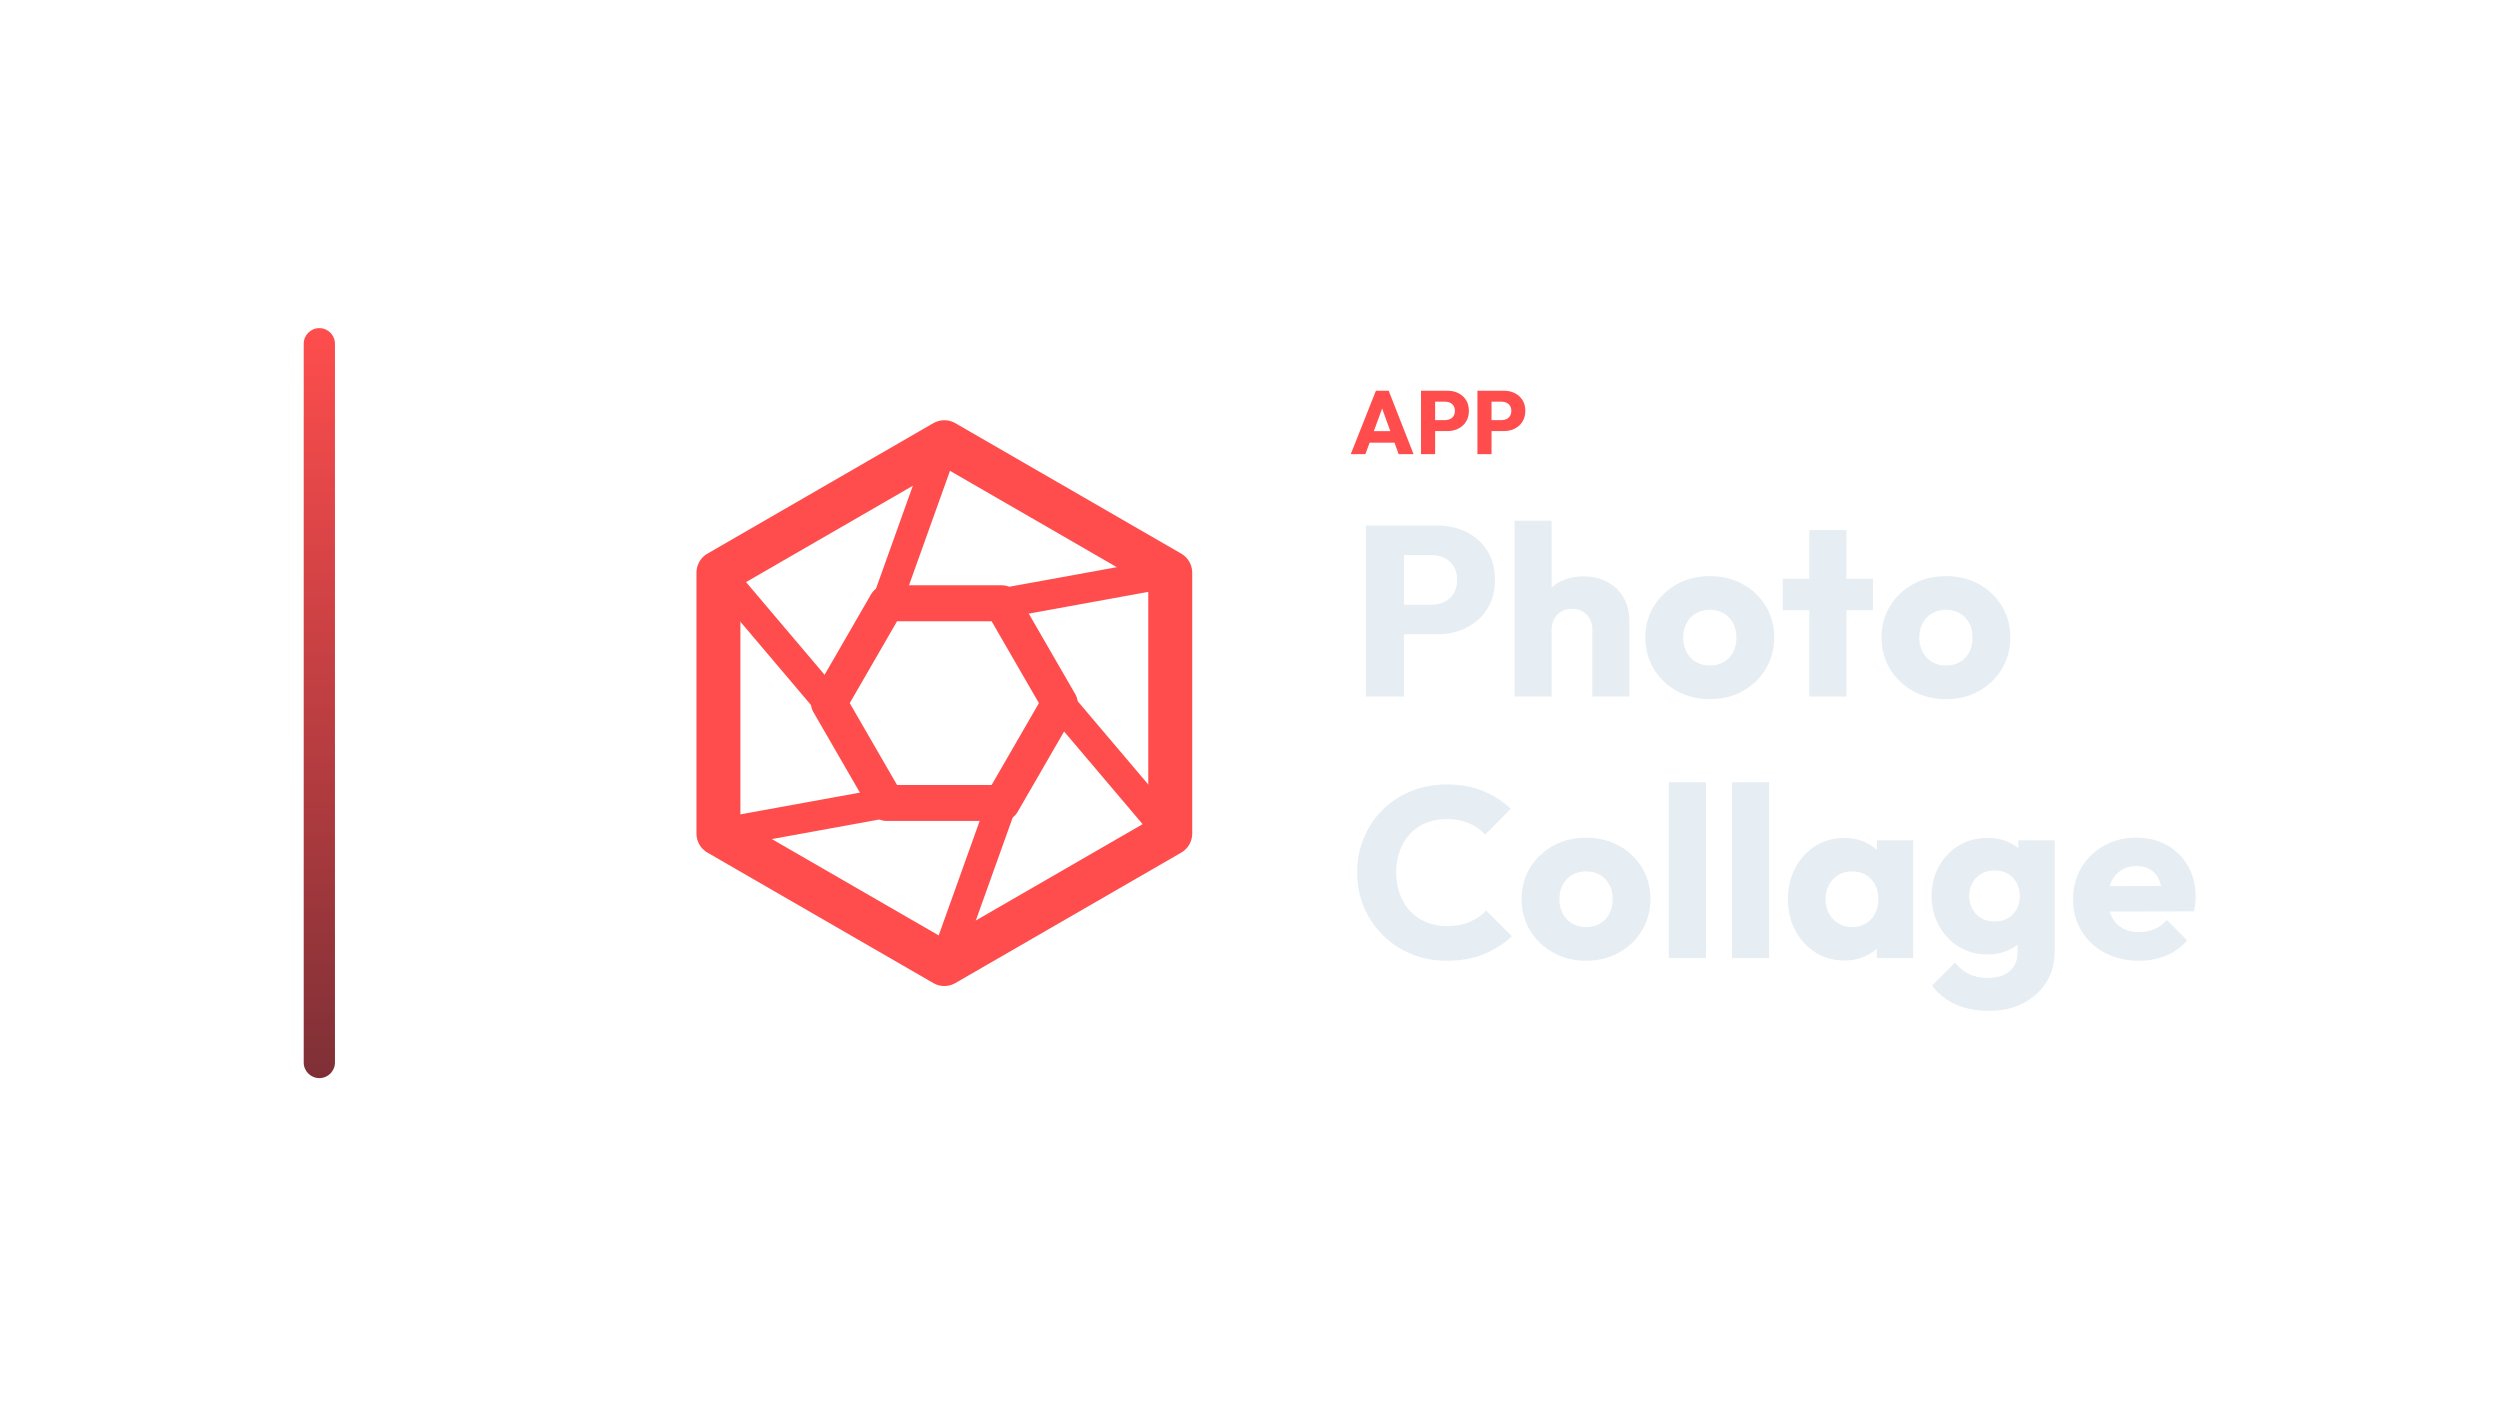
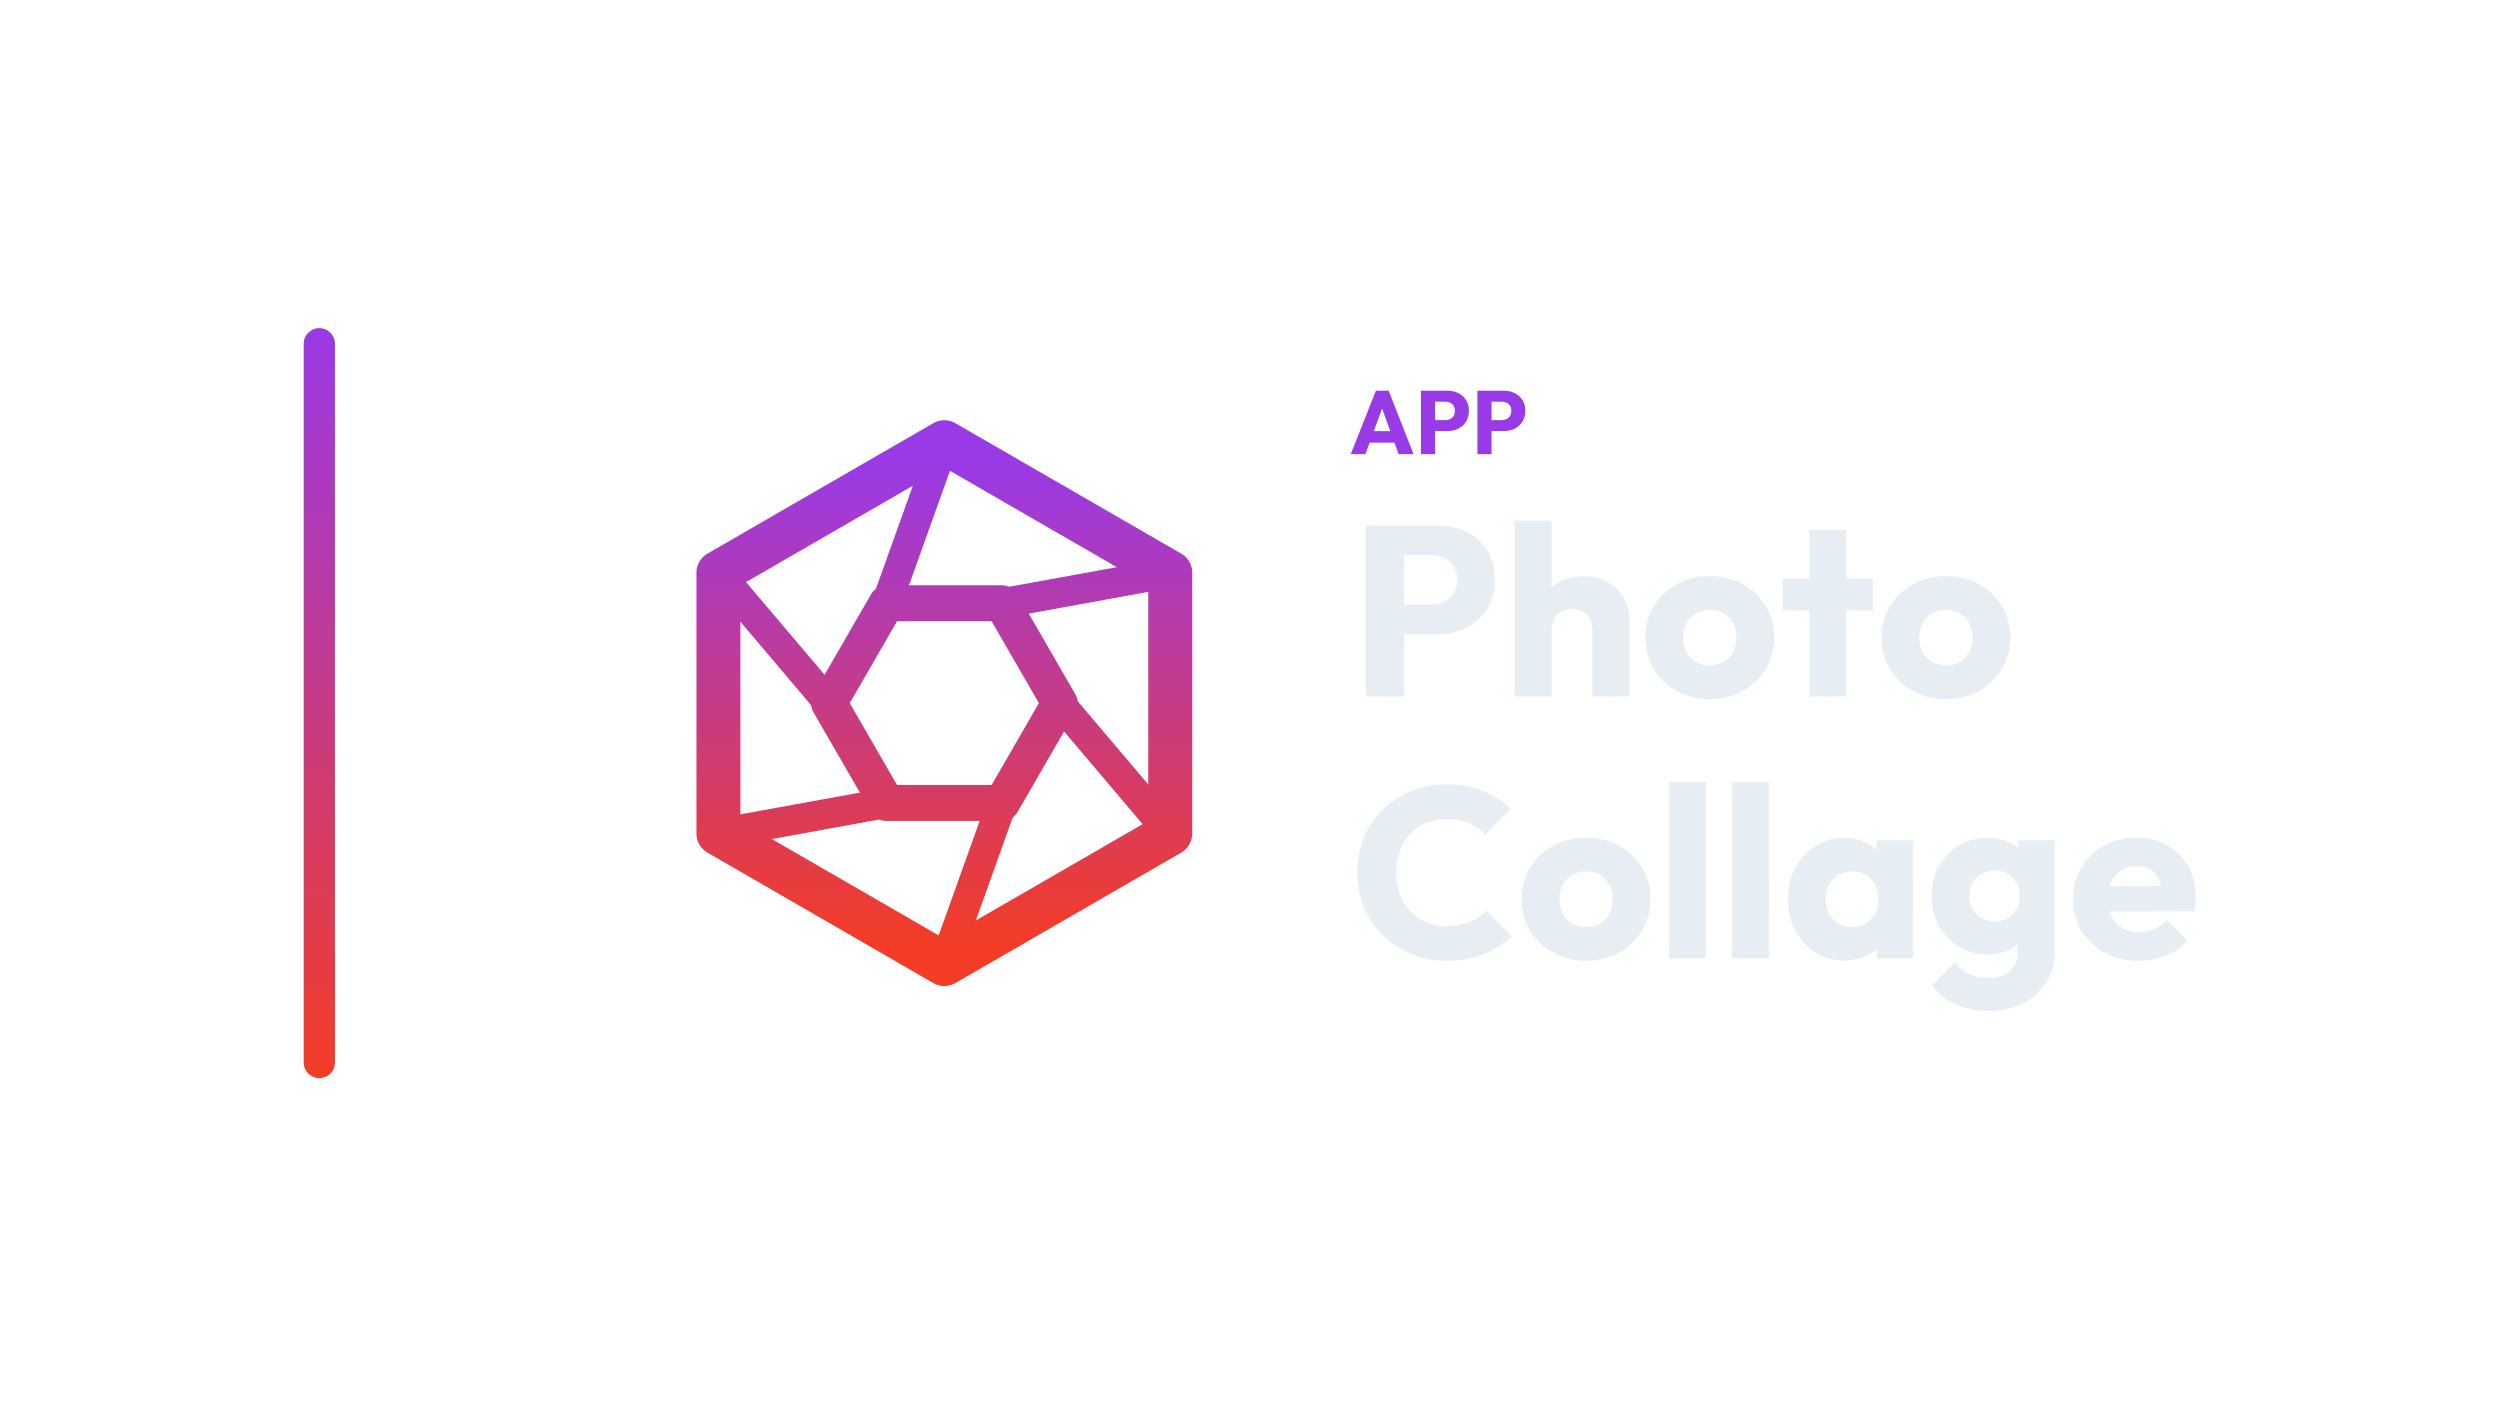
<svg xmlns="http://www.w3.org/2000/svg" width="1280" height="720" viewBox="0 0 1280 720">
  <g transform="translate(85.5,0.0)">
    <defs>
      <linearGradient id="cbRail" x1="0" y1="0" x2="0" y2="1">
-         <stop offset="0%" stop-color="#FF4D4D" />
-         <stop offset="100%" stop-color="#7E3036" />
+         <stop offset="0%" stop-color="#993AE7" />
+         <stop offset="100%" stop-color="#F33C25" />
      </linearGradient>
    </defs>
    <rect x="70" y="168" width="16" height="384" rx="8.0" fill="url(#cbRail)" />
    <g transform="translate(218,180) scale(0.70312)">
-       <path d="M 256.0 66.0 L 420.5 161.0 L 420.5 351.0 L 256.0 446.0 L 91.5 351.0 L 91.5 161.0 Z" fill="none" stroke="#FF4D4D" stroke-width="32.0" stroke-linecap="round" stroke-linejoin="round" />
-       <path d="M 298.0 183.3 L 340.0 256.0 L 298.0 328.7 L 214.0 328.7 L 172.0 256.0 L 214.0 183.3 Z" fill="none" stroke="#FF4D4D" stroke-width="26.2" stroke-linecap="round" stroke-linejoin="round" />
-       <path d="M 298.0 183.3 L 420.5 161.0 M 340.0 256.0 L 420.5 351.0 M 298.0 328.7 L 256.0 446.0 M 214.0 328.7 L 91.5 351.0 M 172.0 256.0 L 91.5 161.0 M 214.0 183.3 L 256.0 66.0" fill="none" stroke="#FF4D4D" stroke-width="21.8" stroke-linecap="round" stroke-linejoin="round" />
+       <defs>
+         <linearGradient id="cbGrad" gradientUnits="userSpaceOnUse" x1="256" y1="80" x2="256" y2="432">
+           <stop offset="0" stop-color="#993AE7" />
+           <stop offset="1" stop-color="#F33C25" />
+         </linearGradient>
+       </defs>
+       <path d="M 256.0 66.0 L 420.5 161.0 L 420.5 351.0 L 256.0 446.0 L 91.5 351.0 L 91.5 161.0 Z" fill="none" stroke="url(#cbGrad)" stroke-width="32.0" stroke-linecap="round" stroke-linejoin="round" />
+       <path d="M 298.0 183.3 L 340.0 256.0 L 298.0 328.7 L 214.0 328.7 L 172.0 256.0 L 214.0 183.3 Z" fill="none" stroke="url(#cbGrad)" stroke-width="26.2" stroke-linecap="round" stroke-linejoin="round" />
+       <path d="M 298.0 183.3 L 420.5 161.0 M 340.0 256.0 L 420.5 351.0 M 298.0 328.7 L 256.0 446.0 M 214.0 328.7 L 91.5 351.0 M 172.0 256.0 L 91.5 161.0 M 214.0 183.3 L 256.0 66.0" fill="none" stroke="url(#cbGrad)" stroke-width="21.8" stroke-linecap="round" stroke-linejoin="round" />
    </g>
-     <path d="M606.088 232.53 618.968 200.054H625.5L638.242 232.53H630.606L620.854 205.574H623.476L613.586 232.53ZM613.402 226.642V220.754H631.112V226.642Z" fill="#FF4D4D" stroke="none" />
-     <path d="M647.58 220.708V215.096H654.572Q655.906 215.096 657.01 214.544Q658.114 213.992 658.758 212.934Q659.402 211.876 659.402 210.358Q659.402 208.886 658.758 207.828Q658.114 206.77 657.01 206.218Q655.906 205.666 654.572 205.666H647.58V200.054H655.63Q658.712 200.054 661.196 201.296Q663.68 202.538 665.129 204.861Q666.578 207.184 666.578 210.358Q666.578 213.532 665.129 215.855Q663.68 218.178 661.196 219.443Q658.712 220.708 655.63 220.708ZM642.06 232.53V200.054H649.282V232.53Z" fill="#FF4D4D" stroke="none" />
-     <path d="M676.468 220.708V215.096H683.46Q684.794 215.096 685.898 214.544Q687.002 213.992 687.646 212.934Q688.29 211.876 688.29 210.358Q688.29 208.886 687.646 207.828Q687.002 206.77 685.898 206.218Q684.794 205.666 683.46 205.666H676.468V200.054H684.518Q687.6 200.054 690.084 201.296Q692.568 202.538 694.017 204.861Q695.466 207.184 695.466 210.358Q695.466 213.532 694.017 215.855Q692.568 218.178 690.084 219.443Q687.6 220.708 684.518 220.708ZM670.948 232.53V200.054H678.17V232.53Z" fill="#FF4D4D" stroke="none" />
+     <path d="M606.088 232.53 618.968 200.054H625.5L638.242 232.53H630.606L620.854 205.574H623.476L613.586 232.53ZM613.402 226.642V220.754H631.112V226.642Z" fill="#993AE7" stroke="none" />
+     <path d="M647.58 220.708V215.096H654.572Q655.906 215.096 657.01 214.544Q658.114 213.992 658.758 212.934Q659.402 211.876 659.402 210.358Q659.402 208.886 658.758 207.828Q658.114 206.77 657.01 206.218Q655.906 205.666 654.572 205.666H647.58V200.054H655.63Q658.712 200.054 661.196 201.296Q663.68 202.538 665.129 204.861Q666.578 207.184 666.578 210.358Q666.578 213.532 665.129 215.855Q663.68 218.178 661.196 219.443Q658.712 220.708 655.63 220.708ZM642.06 232.53V200.054H649.282V232.53Z" fill="#993AE7" stroke="none" />
+     <path d="M676.468 220.708V215.096H683.46Q684.794 215.096 685.898 214.544Q687.002 213.992 687.646 212.934Q688.29 211.876 688.29 210.358Q688.29 208.886 687.646 207.828Q687.002 206.77 685.898 206.218Q684.794 205.666 683.46 205.666H676.468V200.054H684.518Q687.6 200.054 690.084 201.296Q692.568 202.538 694.017 204.861Q695.466 207.184 695.466 210.358Q695.466 213.532 694.017 215.855Q692.568 218.178 690.084 219.443Q687.6 220.708 684.518 220.708ZM670.948 232.53V200.054H678.17V232.53Z" fill="#993AE7" stroke="none" />
    <path d="M628.71 324.742V309.614H647.558Q651.154 309.614 654.13 308.126Q657.106 306.638 658.842 303.786Q660.578 300.934 660.578 296.842Q660.578 292.874 658.842 290.022Q657.106 287.17 654.13 285.682Q651.154 284.194 647.558 284.194H628.71V269.066H650.41Q658.718 269.066 665.414 272.414Q672.11 275.762 676.016 282.024Q679.922 288.286 679.922 296.842Q679.922 305.398 676.016 311.66Q672.11 317.922 665.414 321.332Q658.718 324.742 650.41 324.742ZM613.83 356.61V269.066H633.298V356.61Z" fill="#E6EDF3" stroke="none" />
    <path d="M729.77 356.61V322.262Q729.77 317.55 726.856 314.636Q723.942 311.722 719.478 311.722Q716.378 311.722 714.022 313.024Q711.666 314.326 710.302 316.744Q708.938 319.162 708.938 322.262L701.622 318.666Q701.622 311.598 704.598 306.266Q707.574 300.934 712.906 298.02Q718.238 295.106 725.182 295.106Q732.25 295.106 737.582 298.02Q742.914 300.934 745.828 306.08Q748.742 311.226 748.742 318.046V356.61ZM689.966 356.61V266.586H708.938V356.61Z" fill="#E6EDF3" stroke="none" />
    <path d="M789.91 357.974Q780.61 357.974 773.108 353.82Q765.606 349.666 761.266 342.474Q756.926 335.282 756.926 326.354Q756.926 317.426 761.266 310.358Q765.606 303.29 773.046 299.136Q780.486 294.982 789.91 294.982Q799.334 294.982 806.774 299.074Q814.214 303.166 818.554 310.296Q822.894 317.426 822.894 326.354Q822.894 335.282 818.554 342.474Q814.214 349.666 806.774 353.82Q799.334 357.974 789.91 357.974ZM789.91 340.738Q794.002 340.738 797.102 338.94Q800.202 337.142 801.876 333.856Q803.55 330.57 803.55 326.354Q803.55 322.138 801.814 318.976Q800.078 315.814 797.04 314.016Q794.002 312.218 789.91 312.218Q785.942 312.218 782.842 314.016Q779.742 315.814 778.006 319.038Q776.27 322.262 776.27 326.478Q776.27 330.57 778.006 333.856Q779.742 337.142 782.842 338.94Q785.942 340.738 789.91 340.738Z" fill="#E6EDF3" stroke="none" />
    <path d="M840.874 356.61V271.422H859.846V356.61ZM827.234 312.466V296.346H873.486V312.466Z" fill="#E6EDF3" stroke="none" />
    <path d="M910.81 357.974Q901.51 357.974 894.008 353.82Q886.506 349.666 882.166 342.474Q877.826 335.282 877.826 326.354Q877.826 317.426 882.166 310.358Q886.506 303.29 893.946 299.136Q901.386 294.982 910.81 294.982Q920.234 294.982 927.674 299.074Q935.114 303.166 939.454 310.296Q943.794 317.426 943.794 326.354Q943.794 335.282 939.454 342.474Q935.114 349.666 927.674 353.82Q920.234 357.974 910.81 357.974ZM910.81 340.738Q914.902 340.738 918.002 338.94Q921.102 337.142 922.776 333.856Q924.45 330.57 924.45 326.354Q924.45 322.138 922.714 318.976Q920.978 315.814 917.94 314.016Q914.902 312.218 910.81 312.218Q906.842 312.218 903.742 314.016Q900.642 315.814 898.906 319.038Q897.17 322.262 897.17 326.478Q897.17 330.57 898.906 333.856Q900.642 337.142 903.742 338.94Q906.842 340.738 910.81 340.738Z" fill="#E6EDF3" stroke="none" />
    <path d="M655.37 491.894Q645.574 491.894 637.204 488.484Q628.834 485.074 622.572 478.874Q616.31 472.674 612.838 464.428Q609.366 456.182 609.366 446.634Q609.366 437.086 612.838 428.84Q616.31 420.594 622.51 414.518Q628.71 408.442 637.08 405.032Q645.45 401.622 655.246 401.622Q665.662 401.622 673.784 404.97Q681.906 408.318 687.982 414.146L674.962 427.29Q671.49 423.57 666.592 421.462Q661.694 419.354 655.246 419.354Q649.542 419.354 644.768 421.276Q639.994 423.198 636.584 426.794Q633.174 430.39 631.252 435.474Q629.33 440.558 629.33 446.634Q629.33 452.834 631.252 457.918Q633.174 463.002 636.584 466.598Q639.994 470.194 644.768 472.178Q649.542 474.162 655.246 474.162Q661.942 474.162 666.902 472.054Q671.862 469.946 675.458 466.226L688.602 479.37Q682.278 485.198 674.156 488.546Q666.034 491.894 655.37 491.894Z" fill="#E6EDF3" stroke="none" />
    <path d="M726.546 491.894Q717.246 491.894 709.744 487.74Q702.242 483.586 697.902 476.394Q693.562 469.202 693.562 460.274Q693.562 451.346 697.902 444.278Q702.242 437.21 709.682 433.056Q717.122 428.902 726.546 428.902Q735.97 428.902 743.41 432.994Q750.85 437.086 755.19 444.216Q759.53 451.346 759.53 460.274Q759.53 469.202 755.19 476.394Q750.85 483.586 743.41 487.74Q735.97 491.894 726.546 491.894ZM726.546 474.658Q730.638 474.658 733.738 472.86Q736.838 471.062 738.512 467.776Q740.186 464.49 740.186 460.274Q740.186 456.058 738.45 452.896Q736.714 449.734 733.676 447.936Q730.638 446.138 726.546 446.138Q722.578 446.138 719.478 447.936Q716.378 449.734 714.642 452.958Q712.906 456.182 712.906 460.398Q712.906 464.49 714.642 467.776Q716.378 471.062 719.478 472.86Q722.578 474.658 726.546 474.658Z" fill="#E6EDF3" stroke="none" />
    <path d="M768.954 490.53V400.506H787.926V490.53Z" fill="#E6EDF3" stroke="none" />
    <path d="M801.318 490.53V400.506H820.29V490.53Z" fill="#E6EDF3" stroke="none" />
    <path d="M858.854 491.77Q850.546 491.77 844.036 487.678Q837.526 483.586 833.744 476.518Q829.962 469.45 829.962 460.398Q829.962 451.346 833.744 444.278Q837.526 437.21 844.036 433.118Q850.546 429.026 858.854 429.026Q864.93 429.026 869.828 431.382Q874.726 433.738 877.826 437.892Q880.926 442.046 881.298 447.378V473.418Q880.926 478.75 877.888 482.904Q874.85 487.058 869.89 489.414Q864.93 491.77 858.854 491.77ZM862.698 474.658Q868.774 474.658 872.494 470.628Q876.214 466.598 876.214 460.398Q876.214 456.182 874.54 452.958Q872.866 449.734 869.828 447.936Q866.79 446.138 862.822 446.138Q858.854 446.138 855.816 447.936Q852.778 449.734 850.98 452.958Q849.182 456.182 849.182 460.398Q849.182 464.49 850.918 467.714Q852.654 470.938 855.754 472.798Q858.854 474.658 862.698 474.658ZM875.47 490.53V474.286L878.322 459.654L875.47 445.022V430.266H894.07V490.53Z" fill="#E6EDF3" stroke="none" />
    <path d="M933.006 517.562Q923.086 517.562 915.584 514.152Q908.082 510.742 903.742 504.542L915.398 492.886Q918.622 496.73 922.652 498.714Q926.682 500.698 932.386 500.698Q939.454 500.698 943.484 497.226Q947.514 493.754 947.514 487.43V472.054L950.738 458.91L947.886 445.766V430.266H966.486V486.934Q966.486 496.234 962.146 503.054Q957.806 509.874 950.242 513.718Q942.678 517.562 933.006 517.562ZM932.138 488.67Q923.83 488.67 917.382 484.702Q910.934 480.734 907.214 473.914Q903.494 467.094 903.494 458.786Q903.494 450.354 907.214 443.596Q910.934 436.838 917.382 432.932Q923.83 429.026 932.138 429.026Q938.338 429.026 943.236 431.32Q948.134 433.614 951.172 437.768Q954.21 441.922 954.582 447.378V470.318Q954.21 475.65 951.172 479.804Q948.134 483.958 943.174 486.314Q938.214 488.67 932.138 488.67ZM935.734 471.806Q939.702 471.806 942.616 470.07Q945.53 468.334 947.08 465.42Q948.63 462.506 948.63 458.786Q948.63 455.066 947.08 452.09Q945.53 449.114 942.616 447.378Q939.702 445.642 935.734 445.642Q931.89 445.642 928.914 447.378Q925.938 449.114 924.326 452.09Q922.714 455.066 922.714 458.786Q922.714 462.258 924.326 465.296Q925.938 468.334 928.852 470.07Q931.766 471.806 935.734 471.806Z" fill="#E6EDF3" stroke="none" />
    <path d="M1009.638 491.894Q999.842 491.894 992.216 487.864Q984.59 483.834 980.25 476.642Q975.91 469.45 975.91 460.398Q975.91 451.346 980.188 444.216Q984.466 437.086 991.782 432.994Q999.098 428.902 1008.274 428.902Q1017.202 428.902 1024.022 432.746Q1030.842 436.59 1034.748 443.41Q1038.654 450.23 1038.654 459.034Q1038.654 460.646 1038.468 462.444Q1038.282 464.242 1037.786 466.598L985.83 466.722V453.702L1029.726 453.578L1021.542 459.034Q1021.418 453.826 1019.93 450.416Q1018.442 447.006 1015.528 445.208Q1012.614 443.41 1008.398 443.41Q1003.934 443.41 1000.648 445.456Q997.362 447.502 995.564 451.222Q993.766 454.942 993.766 460.274Q993.766 465.606 995.688 469.388Q997.61 473.17 1001.144 475.216Q1004.678 477.262 1009.514 477.262Q1013.978 477.262 1017.574 475.712Q1021.17 474.162 1023.898 471.062L1034.314 481.478Q1029.85 486.686 1023.526 489.29Q1017.202 491.894 1009.638 491.894Z" fill="#E6EDF3" stroke="none" />
  </g>
</svg>
